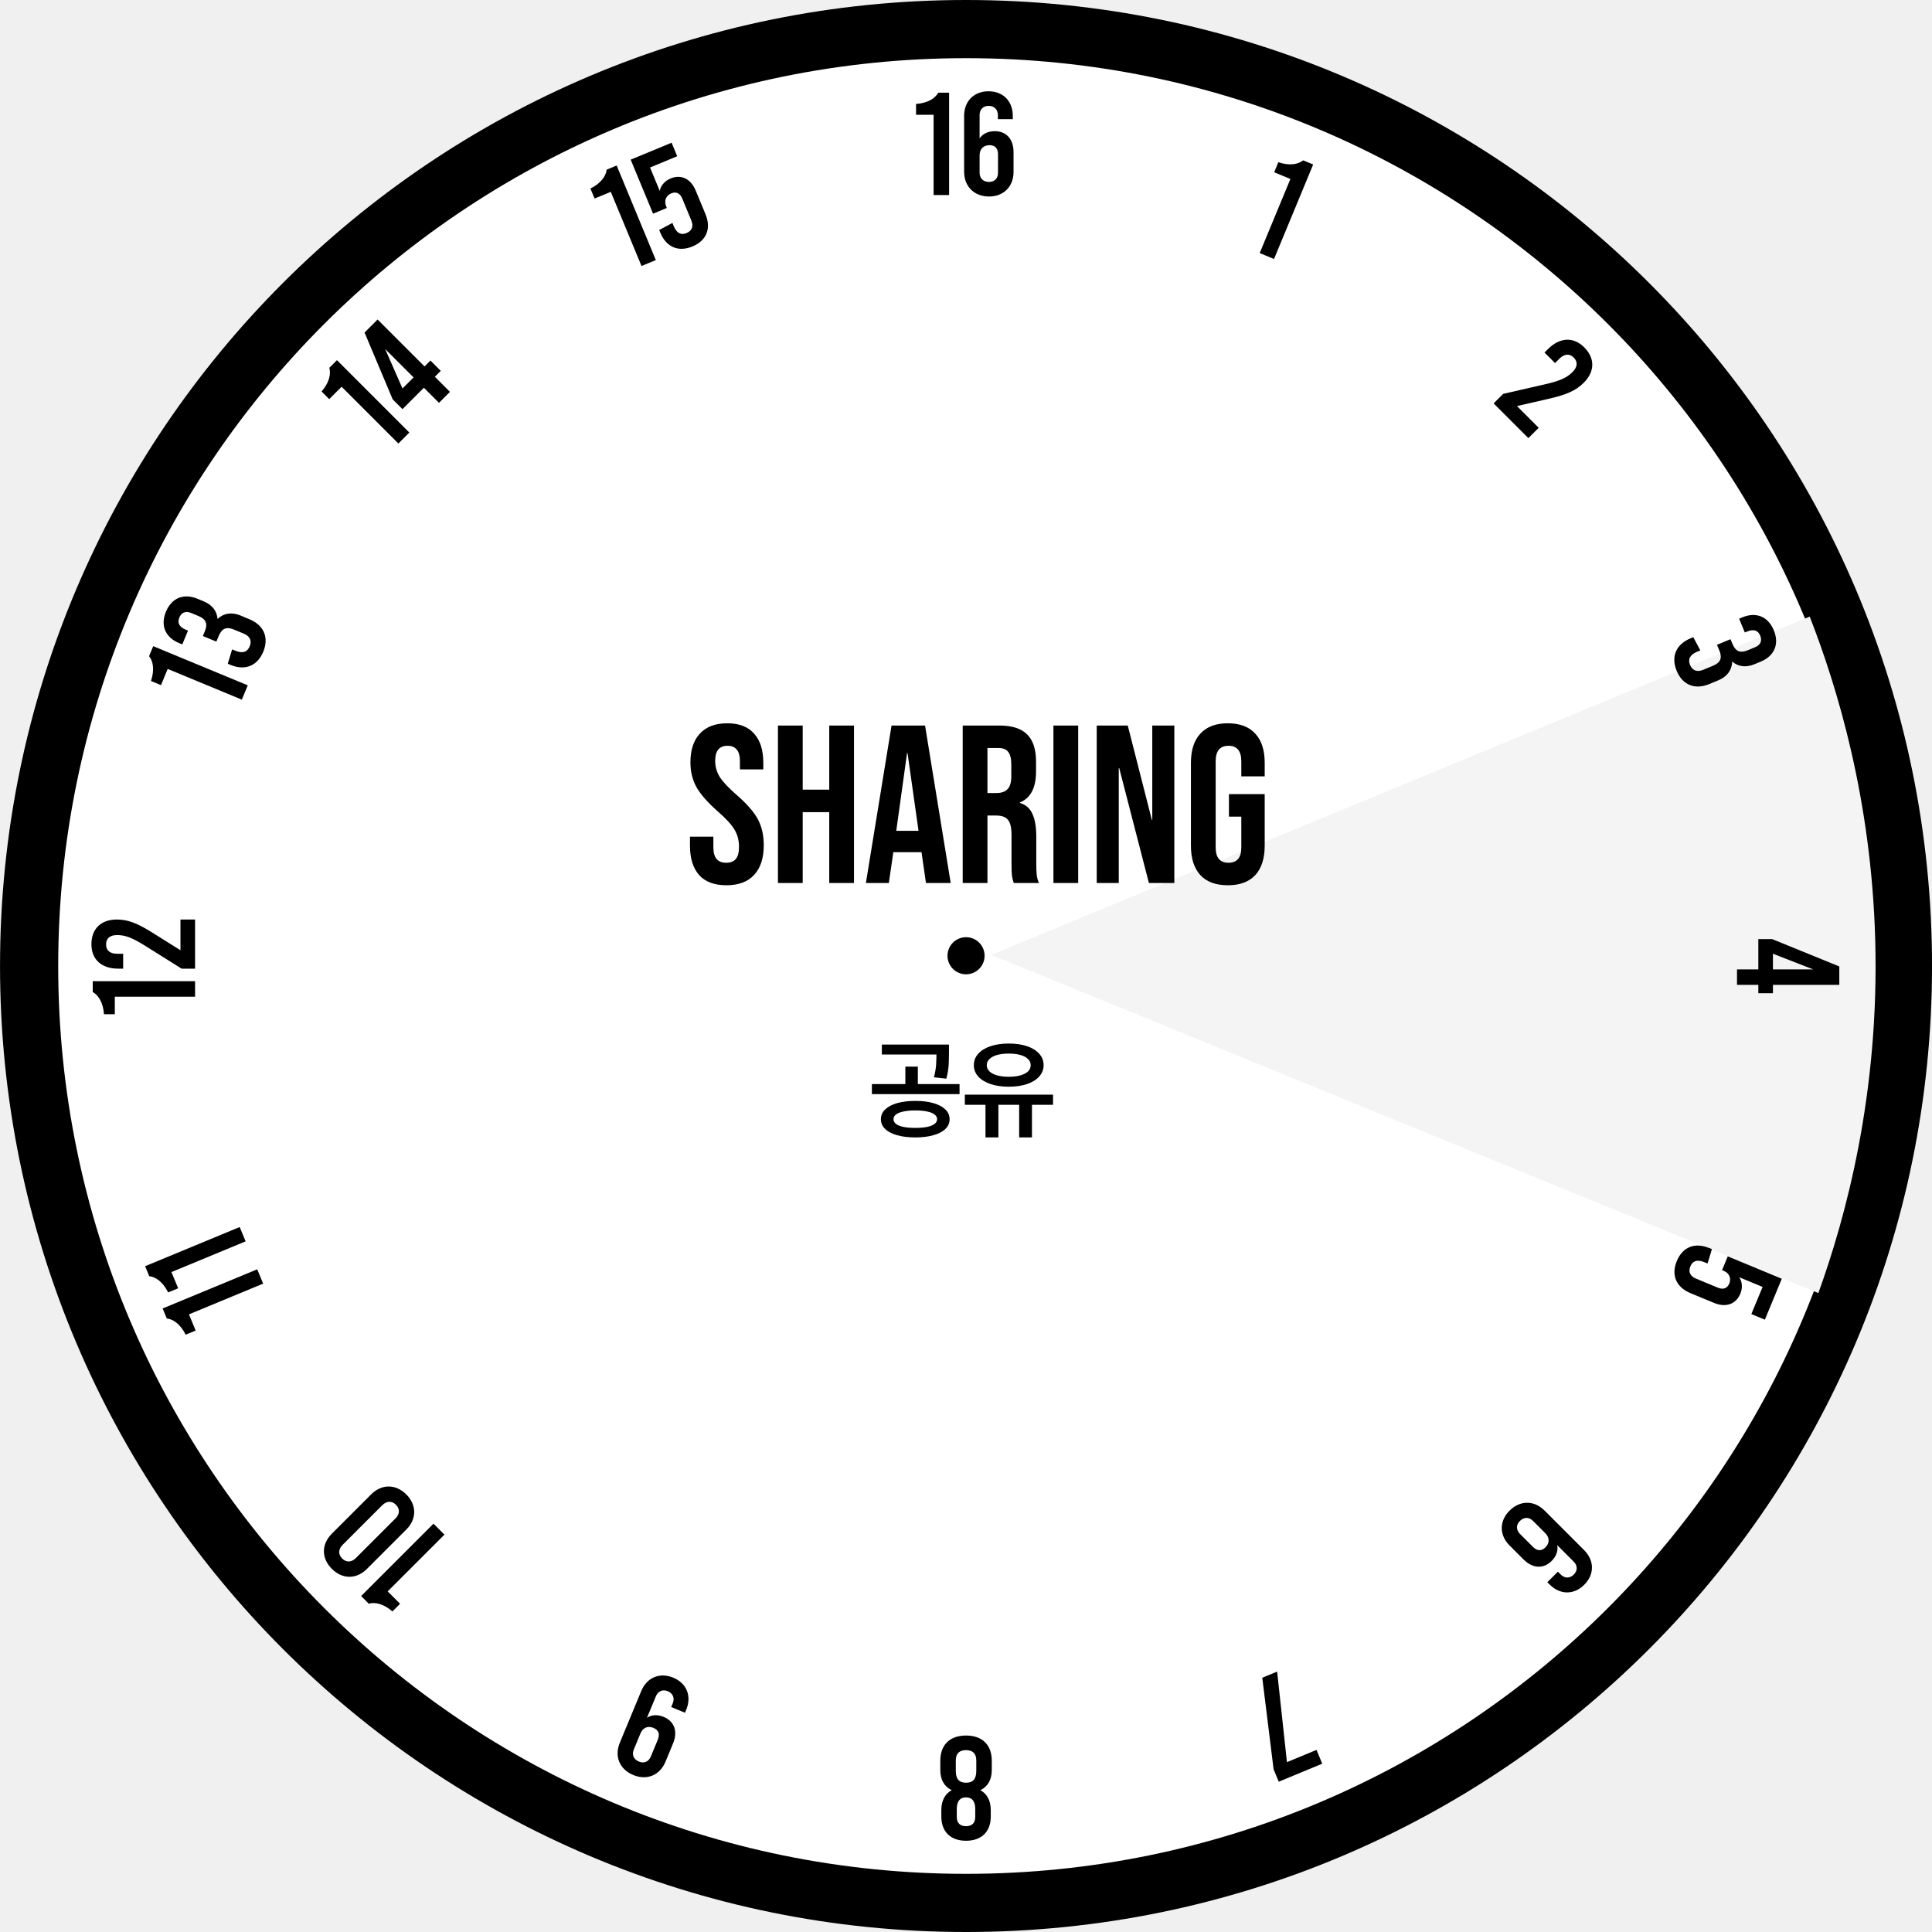
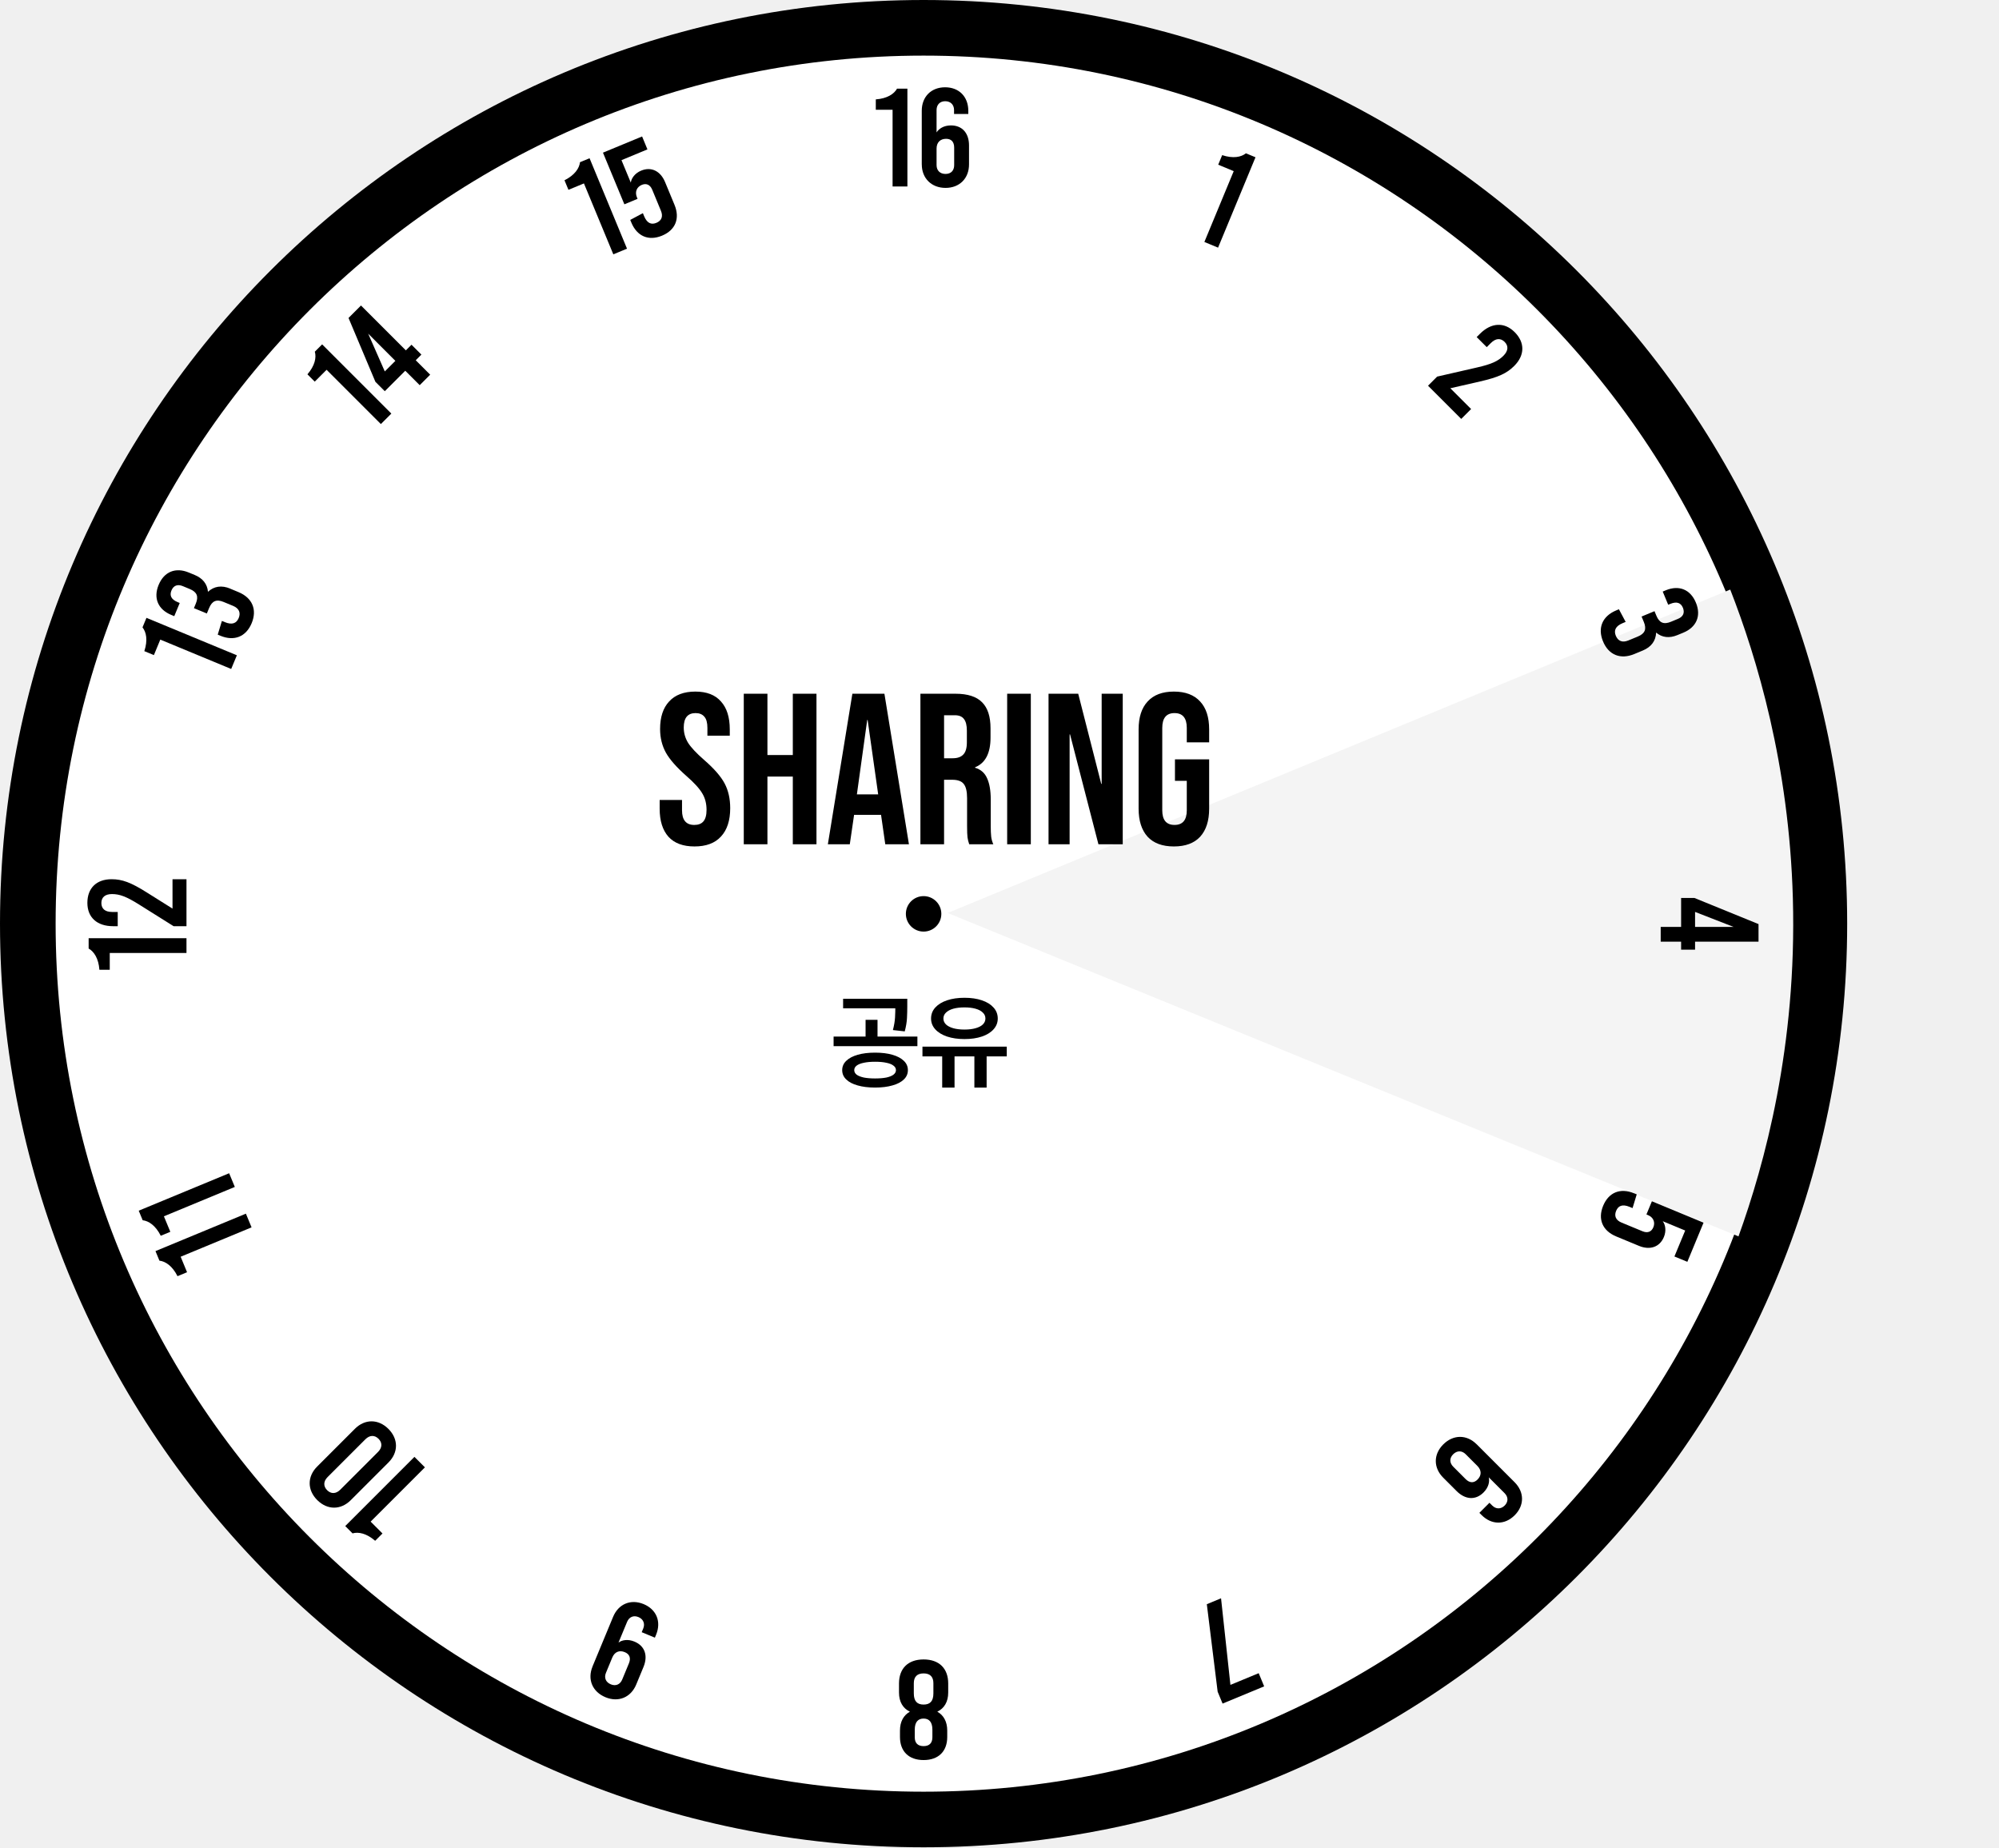
- <svg xmlns="http://www.w3.org/2000/svg" width="292" height="292" viewBox="0 0 292 292" fill="none">
-   <path d="M146.004 292C226.637 292 292.004 226.634 292.004 146C292.004 65.366 226.637 0 146.004 0C65.37 0 0.004 65.366 0.004 146C0.004 226.634 65.37 292 146.004 292Z" fill="black" />
-   <path d="M146.006 283.21C221.785 283.21 283.216 221.779 283.216 146.001C283.216 70.222 221.785 8.791 146.006 8.791C70.228 8.791 8.797 70.222 8.797 146.001C8.797 221.779 70.228 283.21 146.006 283.21Z" fill="white" />
-   <path d="M149.812 144.313L273.518 93.191C277.723 103.97 282.825 120.834 283.417 141.982C284.073 165.393 278.924 184.075 274.824 195.435C233.152 178.392 191.485 161.355 149.812 144.313Z" fill="#F4F4F4" />
-   <path d="M141.098 17.348H138.449V15.711C140.26 15.577 141.341 14.848 141.808 14.01H143.445V29.477H141.103V17.348H141.098Z" fill="black" />
-   <path d="M145.715 25.99V17.508C145.715 15.3 147.193 13.797 149.406 13.797C151.618 13.797 153.072 15.3 153.072 17.508V18.014H150.819V17.393C150.819 16.555 150.269 15.999 149.426 15.999C148.582 15.999 148.056 16.55 148.056 17.393V20.93C148.409 20.355 149.182 19.824 150.333 19.824C152.124 19.824 153.186 21.059 153.186 22.984V25.99C153.186 28.198 151.683 29.701 149.475 29.701C147.268 29.701 145.72 28.198 145.72 25.99H145.715ZM150.839 26.1V23.336C150.839 22.384 150.353 21.942 149.559 21.942C148.632 21.942 148.056 22.518 148.056 23.49V26.1C148.056 26.938 148.587 27.494 149.47 27.494C150.353 27.494 150.839 26.943 150.839 26.1Z" fill="black" />
-   <path d="M92.314 28.992L89.863 30.004L89.238 28.496C90.86 27.683 91.585 26.591 91.689 25.639L93.202 25.014L99.12 39.306L96.957 40.203L92.314 28.997V28.992Z" fill="black" />
-   <path d="M99.81 35.188L99.631 34.761L101.63 33.694L101.824 34.166C102.295 35.307 102.975 35.555 103.768 35.222C104.562 34.89 104.87 34.24 104.478 33.303L103.109 29.994C102.761 29.155 102.141 28.937 101.452 29.225C100.678 29.547 100.326 30.311 100.688 31.189L100.787 31.432L98.703 32.295L95.32 24.13L101.506 21.57L102.35 23.614L98.247 25.316L99.72 28.868C99.8 28.188 100.37 27.379 101.352 26.973C102.965 26.303 104.418 27.042 105.138 28.778L106.626 32.37C107.524 34.533 106.78 36.373 104.656 37.251C102.533 38.129 100.708 37.355 99.81 35.193V35.188Z" fill="black" />
-   <path d="M51.633 58.449L49.757 60.324L48.602 59.168C49.787 57.794 50.04 56.514 49.772 55.591L50.928 54.435L61.867 65.374L60.21 67.031L51.633 58.454V58.449Z" fill="black" />
-   <path d="M66.612 56.058L65.724 56.946L68.006 59.227L66.349 60.884L64.067 58.602L60.832 61.837L59.349 60.354L55.098 50.258L57.067 48.289L64.161 55.383L65.054 54.49L66.617 56.053L66.612 56.058ZM62.504 57.04L58.208 52.744L60.832 58.712L62.504 57.04Z" fill="black" />
-   <path d="M25.344 101.1L24.332 103.551L22.819 102.925C23.39 101.199 23.131 99.919 22.531 99.17L23.156 97.662L37.448 103.58L36.55 105.743L25.344 101.1Z" fill="black" />
-   <path d="M36.383 93.044L37.707 93.595C39.87 94.493 40.683 96.338 39.791 98.501C38.893 100.664 37.013 101.393 34.85 100.495L34.423 100.317L35.083 98.149L35.554 98.342C36.695 98.814 37.389 98.531 37.737 97.692C38.084 96.854 37.796 96.165 36.859 95.773L35.37 95.158C34.23 94.681 33.535 94.969 33.059 96.115L32.702 96.973L30.658 96.13L30.955 95.416C31.427 94.275 31.144 93.58 29.998 93.104L28.897 92.647C28.058 92.3 27.423 92.563 27.106 93.337C26.788 94.111 27.046 94.746 28.088 95.177L28.416 95.311L27.552 97.395L27.061 97.192C24.997 96.338 24.209 94.552 25.082 92.449C25.955 90.346 27.776 89.641 29.839 90.495L30.777 90.881C32.062 91.412 32.781 92.335 32.88 93.545C33.847 92.652 35.043 92.479 36.392 93.039L36.383 93.044Z" fill="black" />
-   <path d="M17.354 150.643V153.292H15.717C15.583 151.482 14.854 150.4 14.016 149.934V148.297H29.483V150.638H17.354V150.643Z" fill="black" />
-   <path d="M27.275 143.615V138.977H29.483V146.403H27.449L21.992 142.98C19.958 141.7 18.896 141.323 17.706 141.323C16.624 141.323 16.029 141.829 16.029 142.737C16.029 143.645 16.624 144.151 17.706 144.151H18.613V146.403H17.884C15.364 146.403 13.816 145.034 13.816 142.712C13.816 140.39 15.255 138.977 17.641 138.977C19.318 138.977 20.692 139.483 23.187 141.055L27.275 143.62V143.615Z" fill="black" />
-   <path d="M28.56 198.648L29.572 201.099L28.064 201.724C27.251 200.101 26.159 199.377 25.207 199.273L24.582 197.76L38.874 191.842L39.772 194.005L28.565 198.648H28.56Z" fill="black" />
-   <path d="M25.912 192.259L26.929 194.71L25.416 195.335C24.602 193.713 23.511 192.989 22.559 192.884L21.934 191.371L36.225 185.453L37.123 187.616L25.917 192.259H25.912Z" fill="black" />
-   <path d="M58.591 240.519L60.467 242.394L59.311 243.55C57.937 242.365 56.657 242.112 55.734 242.379L54.578 241.224L65.517 230.285L67.174 231.942L58.596 240.519H58.591Z" fill="black" />
-   <path d="M61.419 231.162L55.451 237.13C53.874 238.708 51.751 238.708 50.153 237.115C48.561 235.523 48.561 233.395 50.138 231.817L56.106 225.849C57.684 224.272 59.807 224.272 61.404 225.864C62.997 227.457 62.997 229.585 61.419 231.162ZM57.763 227.506L51.795 233.474C51.106 234.159 51.106 234.942 51.716 235.552C52.326 236.163 53.105 236.163 53.794 235.473L59.762 229.505C60.452 228.816 60.452 228.037 59.842 227.427C59.231 226.817 58.453 226.817 57.763 227.506Z" fill="black" />
-   <path d="M93.67 263.416L96.92 255.578C97.763 253.534 99.708 252.716 101.751 253.559C103.795 254.407 104.564 256.352 103.721 258.391L103.527 258.862L101.444 257.999L101.682 257.428C102.004 256.654 101.702 255.93 100.928 255.608C100.154 255.285 99.45 255.593 99.132 256.372L97.778 259.636C98.324 259.239 99.241 259.046 100.303 259.487C101.955 260.172 102.461 261.719 101.727 263.495L100.576 266.273C99.732 268.312 97.768 269.126 95.724 268.282C93.641 267.419 92.827 265.455 93.675 263.416H93.67ZM98.363 265.48L99.42 262.93C99.782 262.052 99.504 261.456 98.77 261.154C97.912 260.797 97.163 261.109 96.791 262.007L95.794 264.418C95.471 265.192 95.749 265.906 96.567 266.244C97.341 266.566 98.046 266.258 98.363 265.48Z" fill="black" />
-   <path d="M142.117 267.538V266.105C142.117 263.763 143.511 262.305 146.006 262.305C148.502 262.305 149.896 263.763 149.896 266.105V267.538C149.896 268.997 149.276 270.034 148.174 270.564C149.166 271.115 149.742 272.132 149.742 273.546V274.563C149.742 276.795 148.393 278.209 146.006 278.209C143.62 278.209 142.271 276.795 142.271 274.563V273.546C142.271 272.132 142.846 271.115 143.839 270.564C142.732 270.034 142.117 268.997 142.117 267.538ZM144.459 267.672C144.459 268.907 144.989 269.438 146.006 269.438C147.023 269.438 147.554 268.907 147.554 267.672V266.06C147.554 265.043 147.023 264.512 146.006 264.512C144.989 264.512 144.459 265.043 144.459 266.06V267.672ZM147.395 273.417C147.395 272.182 146.865 271.651 146.001 271.651C145.138 271.651 144.607 272.182 144.607 273.417V274.612C144.607 275.52 145.094 276.006 146.001 276.006C146.909 276.006 147.395 275.52 147.395 274.612V273.417Z" fill="black" />
-   <path d="M193.268 269.284L192.489 267.404L190.777 253.573L193.025 252.641L194.508 266.327L198.977 264.477L199.841 266.561L193.268 269.284Z" fill="black" />
-   <path d="M233.428 228.288L239.425 234.286C240.988 235.849 241.003 237.957 239.44 239.519C237.878 241.082 235.784 241.052 234.222 239.49L233.864 239.133L235.457 237.54L235.893 237.977C236.489 238.572 237.267 238.572 237.863 237.977C238.458 237.381 238.443 236.617 237.848 236.022L235.348 233.522C235.506 234.177 235.333 235.099 234.519 235.913C233.254 237.178 231.627 237.054 230.268 235.695L228.145 233.572C226.582 232.009 226.582 229.886 228.145 228.323C229.737 226.731 231.865 226.731 233.428 228.293V228.288ZM229.727 231.835L231.682 233.79C232.351 234.46 233.011 234.43 233.572 233.869C234.227 233.214 234.227 232.401 233.542 231.711L231.697 229.866C231.101 229.271 230.337 229.256 229.712 229.881C229.117 230.476 229.132 231.24 229.727 231.835Z" fill="black" />
-   <path d="M258.311 188.614L258.737 188.792L258.078 190.96L257.606 190.767C256.465 190.296 255.811 190.598 255.483 191.392C255.156 192.186 255.399 192.865 256.336 193.252L259.645 194.621C260.484 194.969 261.074 194.686 261.362 193.996C261.684 193.222 261.391 192.429 260.513 192.067L260.27 191.967L261.133 189.884L269.299 193.267L266.739 199.453L264.695 198.61L266.397 194.507L262.845 193.034C263.267 193.57 263.44 194.547 263.033 195.529C262.364 197.141 260.816 197.647 259.08 196.928L255.488 195.44C253.325 194.542 252.551 192.716 253.429 190.593C254.307 188.47 256.148 187.726 258.311 188.624V188.614Z" fill="black" />
-   <path d="M265.752 150.113V148.853H262.527V146.511H265.752V141.938H267.85L277.99 146.07V148.853H267.959V150.113H265.752ZM267.959 146.511H274.036L267.959 144.145V146.511Z" fill="black" />
-   <path d="M259.675 102.833L258.351 103.383C256.188 104.281 254.308 103.552 253.41 101.389C252.512 99.226 253.331 97.381 255.494 96.483L255.92 96.304L256.987 98.303L256.515 98.497C255.374 98.968 255.087 99.663 255.434 100.501C255.781 101.34 256.476 101.622 257.413 101.235L258.902 100.62C260.043 100.149 260.33 99.454 259.859 98.314L259.502 97.455L261.546 96.607L261.843 97.321C262.315 98.462 263.009 98.75 264.155 98.279L265.256 97.822C266.095 97.475 266.358 96.84 266.035 96.066C265.713 95.292 265.078 95.029 264.036 95.456L263.709 95.59L262.845 93.507L263.336 93.303C265.4 92.45 267.221 93.154 268.089 95.258C268.962 97.361 268.168 99.147 266.11 100L265.172 100.387C263.887 100.918 262.726 100.779 261.804 99.99C261.749 101.305 261.03 102.272 259.68 102.833H259.675Z" fill="black" />
-   <path d="M229.278 61.376L232.557 64.655L230.995 66.217L225.746 60.969L227.185 59.53L233.465 58.092C235.807 57.561 236.823 57.075 237.667 56.231C238.431 55.467 238.495 54.684 237.855 54.044C237.215 53.404 236.432 53.463 235.668 54.232L235.028 54.872L233.435 53.28L233.951 52.764C235.732 50.983 237.796 50.859 239.438 52.496C241.08 54.138 241.06 56.152 239.373 57.839C238.188 59.024 236.858 59.634 233.981 60.294L229.278 61.37V61.376Z" fill="black" />
-   <path d="M195.029 27.052L192.578 26.035L193.203 24.522C194.93 25.093 196.21 24.835 196.959 24.234L198.472 24.859L192.554 39.146L190.391 38.248L195.034 27.042L195.029 27.052Z" fill="black" />
-   <path d="M146.006 147.254C147.554 147.254 148.809 145.999 148.809 144.451C148.809 142.903 147.554 141.648 146.006 141.648C144.458 141.648 143.203 142.903 143.203 144.451C143.203 145.999 144.458 147.254 146.006 147.254Z" fill="black" />
-   <path d="M138.338 166.389C139.394 166.389 140.306 166.501 141.074 166.725C141.853 166.949 142.456 167.269 142.882 167.685C143.309 168.09 143.522 168.581 143.522 169.157C143.522 169.733 143.309 170.223 142.882 170.629C142.456 171.045 141.853 171.359 141.074 171.573C140.306 171.797 139.394 171.909 138.338 171.909C137.282 171.909 136.365 171.797 135.586 171.573C134.808 171.359 134.205 171.045 133.778 170.629C133.352 170.223 133.138 169.733 133.138 169.157C133.138 168.581 133.352 168.09 133.778 167.685C134.205 167.269 134.808 166.949 135.586 166.725C136.365 166.501 137.282 166.389 138.338 166.389ZM138.338 167.829C137.645 167.829 137.053 167.882 136.562 167.989C136.072 168.085 135.693 168.234 135.426 168.437C135.17 168.629 135.042 168.869 135.042 169.157C135.042 169.434 135.17 169.674 135.426 169.877C135.693 170.069 136.072 170.218 136.562 170.325C137.053 170.421 137.645 170.469 138.338 170.469C139.032 170.469 139.624 170.421 140.114 170.325C140.605 170.218 140.978 170.069 141.234 169.877C141.501 169.674 141.634 169.434 141.634 169.157C141.634 168.869 141.501 168.629 141.234 168.437C140.978 168.234 140.605 168.085 140.114 167.989C139.624 167.882 139.032 167.829 138.338 167.829ZM133.282 157.877H142.658V159.381H133.282V157.877ZM131.778 163.845H145.026V165.365H131.778V163.845ZM136.834 161.205H138.722V164.245H136.834V161.205ZM141.538 157.877H143.426V159.093C143.426 159.679 143.41 160.293 143.378 160.933C143.346 161.562 143.229 162.261 143.026 163.029L141.154 162.821C141.346 162.074 141.458 161.413 141.49 160.837C141.522 160.25 141.538 159.669 141.538 159.093V157.877ZM148.945 166.437H150.897V171.909H148.945V166.437ZM154.033 166.437H155.969V171.909H154.033V166.437ZM145.825 165.445H159.153V166.981H145.825V165.445ZM152.465 157.717C153.51 157.717 154.428 157.85 155.217 158.117C156.006 158.383 156.62 158.762 157.057 159.253C157.505 159.743 157.729 160.325 157.729 160.997C157.729 161.647 157.505 162.218 157.057 162.709C156.62 163.199 156.006 163.578 155.217 163.845C154.428 164.111 153.51 164.245 152.465 164.245C151.43 164.245 150.513 164.111 149.713 163.845C148.924 163.578 148.305 163.199 147.857 162.709C147.409 162.218 147.185 161.647 147.185 160.997C147.185 160.325 147.409 159.743 147.857 159.253C148.305 158.762 148.924 158.383 149.713 158.117C150.513 157.85 151.43 157.717 152.465 157.717ZM152.465 159.237C151.793 159.237 151.206 159.306 150.705 159.445C150.214 159.583 149.83 159.786 149.553 160.053C149.276 160.309 149.137 160.623 149.137 160.997C149.137 161.359 149.276 161.674 149.553 161.941C149.83 162.197 150.214 162.394 150.705 162.533C151.206 162.671 151.793 162.741 152.465 162.741C153.137 162.741 153.718 162.671 154.209 162.533C154.71 162.394 155.094 162.197 155.361 161.941C155.638 161.674 155.777 161.359 155.777 160.997C155.777 160.623 155.638 160.309 155.361 160.053C155.094 159.786 154.71 159.583 154.209 159.445C153.718 159.306 153.137 159.237 152.465 159.237Z" fill="black" />
-   <path d="M109.79 133.797C107.977 133.797 106.606 133.287 105.676 132.267C104.747 131.224 104.282 129.74 104.282 127.813V126.453H107.818V128.085C107.818 129.626 108.464 130.397 109.756 130.397C110.391 130.397 110.867 130.216 111.184 129.853C111.524 129.468 111.694 128.856 111.694 128.017C111.694 127.02 111.468 126.147 111.014 125.399C110.561 124.628 109.722 123.71 108.498 122.645C106.957 121.285 105.88 120.061 105.268 118.973C104.656 117.862 104.35 116.616 104.35 115.233C104.35 113.352 104.826 111.901 105.778 110.881C106.73 109.838 108.113 109.317 109.926 109.317C111.717 109.317 113.066 109.838 113.972 110.881C114.902 111.901 115.366 113.374 115.366 115.301V116.287H111.83V115.063C111.83 114.247 111.672 113.658 111.354 113.295C111.037 112.91 110.572 112.717 109.96 112.717C108.714 112.717 108.09 113.476 108.09 114.995C108.09 115.856 108.317 116.661 108.77 117.409C109.246 118.157 110.096 119.064 111.32 120.129C112.884 121.489 113.961 122.724 114.55 123.835C115.14 124.946 115.434 126.249 115.434 127.745C115.434 129.694 114.947 131.19 113.972 132.233C113.02 133.276 111.626 133.797 109.79 133.797ZM117.579 109.657H121.319V119.347H125.331V109.657H129.071V133.457H125.331V122.747H121.319V133.457H117.579V109.657ZM134.746 109.657H139.812L143.688 133.457H139.948L139.268 128.731V128.799H135.018L134.338 133.457H130.87L134.746 109.657ZM138.826 125.569L137.16 113.805H137.092L135.46 125.569H138.826ZM145.502 109.657H151.044C152.971 109.657 154.376 110.11 155.26 111.017C156.144 111.901 156.586 113.272 156.586 115.131V116.593C156.586 119.064 155.77 120.628 154.138 121.285V121.353C155.045 121.625 155.68 122.18 156.042 123.019C156.428 123.858 156.62 124.98 156.62 126.385V130.567C156.62 131.247 156.643 131.802 156.688 132.233C156.734 132.641 156.847 133.049 157.028 133.457H153.22C153.084 133.072 152.994 132.709 152.948 132.369C152.903 132.029 152.88 131.417 152.88 130.533V126.181C152.88 125.093 152.699 124.334 152.336 123.903C151.996 123.472 151.396 123.257 150.534 123.257H149.242V133.457H145.502V109.657ZM150.602 119.857C151.35 119.857 151.906 119.664 152.268 119.279C152.654 118.894 152.846 118.248 152.846 117.341V115.505C152.846 114.644 152.688 114.02 152.37 113.635C152.076 113.25 151.6 113.057 150.942 113.057H149.242V119.857H150.602ZM159.215 109.657H162.955V133.457H159.215V109.657ZM165.756 109.657H170.448L174.086 123.903H174.154V109.657H177.486V133.457H173.644L169.156 116.083H169.088V133.457H165.756V109.657ZM185.57 133.797C183.757 133.797 182.374 133.287 181.422 132.267C180.47 131.224 179.994 129.74 179.994 127.813V115.301C179.994 113.374 180.47 111.901 181.422 110.881C182.374 109.838 183.757 109.317 185.57 109.317C187.383 109.317 188.766 109.838 189.718 110.881C190.67 111.901 191.146 113.374 191.146 115.301V117.341H187.61V115.063C187.61 113.499 186.964 112.717 185.672 112.717C184.38 112.717 183.734 113.499 183.734 115.063V128.085C183.734 129.626 184.38 130.397 185.672 130.397C186.964 130.397 187.61 129.626 187.61 128.085V123.427H185.74V120.027H191.146V127.813C191.146 129.74 190.67 131.224 189.718 132.267C188.766 133.287 187.383 133.797 185.57 133.797Z" fill="black" />
+ <svg xmlns="http://www.w3.org/2000/svg" width="316" height="292" viewBox="0 0 316 292" fill="none">
+   <path d="M146 292C226.634 292 292 226.634 292 146C292 65.366 226.634 0 146 0C65.366 0 0 65.366 0 146C0 226.634 65.366 292 146 292Z" fill="black" />
+   <path d="M146.002 283.21C221.781 283.21 283.212 221.779 283.212 146.001C283.212 70.222 221.781 8.791 146.002 8.791C70.224 8.791 8.793 70.222 8.793 146.001C8.793 221.779 70.224 283.21 146.002 283.21Z" fill="white" />
+   <path d="M149.809 144.313L273.515 93.191C277.72 103.97 282.821 120.834 283.414 141.982C284.069 165.393 278.92 184.075 274.82 195.435C233.148 178.392 191.481 161.355 149.809 144.313Z" fill="#F4F4F4" />
+   <path d="M141.094 17.348H138.445V15.711C140.256 15.577 141.337 14.848 141.804 14.01H143.441V29.477H141.099V17.348H141.094Z" fill="black" />
+   <path d="M145.711 25.99V17.508C145.711 15.3 147.189 13.797 149.402 13.797C151.614 13.797 153.068 15.3 153.068 17.508V18.014H150.816V17.393C150.816 16.555 150.265 15.999 149.422 15.999C148.578 15.999 148.052 16.55 148.052 17.393V20.93C148.405 20.355 149.179 19.824 150.329 19.824C152.12 19.824 153.182 21.059 153.182 22.984V25.99C153.182 28.198 151.679 29.701 149.471 29.701C147.264 29.701 145.716 28.198 145.716 25.99H145.711ZM150.835 26.099V23.336C150.835 22.384 150.349 21.942 149.556 21.942C148.628 21.942 148.052 22.518 148.052 23.49V26.099C148.052 26.938 148.583 27.494 149.466 27.494C150.349 27.494 150.835 26.943 150.835 26.099Z" fill="black" />
+   <path d="M92.31 28.992L89.859 30.004L89.234 28.496C90.856 27.683 91.581 26.591 91.685 25.639L93.198 25.014L99.116 39.306L96.953 40.203L92.31 28.997V28.992Z" fill="black" />
+   <path d="M99.806 35.188L99.627 34.761L101.626 33.694L101.82 34.166C102.291 35.307 102.971 35.555 103.765 35.222C104.558 34.89 104.866 34.24 104.474 33.303L103.105 29.994C102.758 29.155 102.137 28.937 101.448 29.225C100.674 29.547 100.322 30.311 100.684 31.189L100.783 31.432L98.7 32.295L95.316 24.13L101.502 21.57L102.346 23.614L98.243 25.316L99.717 28.868C99.796 28.188 100.366 27.379 101.349 26.973C102.961 26.303 104.414 27.042 105.134 28.778L106.622 32.37C107.52 34.533 106.776 36.373 104.653 37.251C102.529 38.129 100.704 37.355 99.806 35.193V35.188Z" fill="black" />
+   <path d="M51.629 58.449L49.754 60.324L48.598 59.168C49.783 57.794 50.036 56.514 49.768 55.591L50.924 54.435L61.863 65.374L60.206 67.031L51.629 58.454V58.449Z" fill="black" />
+   <path d="M66.608 56.058L65.72 56.946L68.002 59.227L66.345 60.884L64.063 58.602L60.828 61.837L59.345 60.354L55.094 50.258L57.063 48.289L64.157 55.383L65.05 54.49L66.613 56.053L66.608 56.058ZM62.5 57.04L58.204 52.744L60.828 58.712L62.5 57.04Z" fill="black" />
+   <path d="M25.34 101.1L24.328 103.551L22.815 102.925C23.386 101.199 23.128 99.919 22.527 99.17L23.152 97.662L37.444 103.58L36.546 105.743L25.34 101.1Z" fill="black" />
+   <path d="M36.379 93.044L37.703 93.595C39.866 94.493 40.679 96.338 39.787 98.501C38.889 100.664 37.009 101.393 34.846 100.495L34.419 100.317L35.079 98.149L35.55 98.342C36.691 98.814 37.386 98.531 37.733 97.692C38.08 96.854 37.792 96.165 36.855 95.773L35.367 95.158C34.226 94.681 33.531 94.969 33.055 96.115L32.698 96.973L30.654 96.13L30.951 95.416C31.423 94.275 31.14 93.58 29.994 93.104L28.893 92.647C28.054 92.3 27.419 92.563 27.102 93.337C26.784 94.111 27.042 94.746 28.084 95.177L28.412 95.311L27.548 97.395L27.057 97.192C24.994 96.338 24.205 94.552 25.078 92.449C25.951 90.346 27.772 89.641 29.835 90.495L30.773 90.881C32.058 91.412 32.777 92.335 32.876 93.545C33.844 92.652 35.039 92.479 36.389 93.039L36.379 93.044Z" fill="black" />
+   <path d="M17.35 150.643V153.292H15.713C15.579 151.482 14.85 150.4 14.012 149.934V148.297H29.479V150.638H17.35V150.643Z" fill="black" />
+   <path d="M27.271 143.615V138.977H29.479V146.403H27.445L21.988 142.98C19.954 141.7 18.892 141.323 17.702 141.323C16.62 141.323 16.025 141.829 16.025 142.737C16.025 143.645 16.62 144.151 17.702 144.151H18.61V146.403H17.88C15.36 146.403 13.812 145.034 13.812 142.712C13.812 140.39 15.251 138.977 17.637 138.977C19.314 138.977 20.688 139.483 23.183 141.055L27.271 143.62V143.615Z" fill="black" />
+   <path d="M28.557 198.648L29.569 201.099L28.061 201.724C27.247 200.101 26.156 199.377 25.203 199.273L24.578 197.76L38.87 191.842L39.768 194.005L28.562 198.648H28.557Z" fill="black" />
+   <path d="M25.908 192.259L26.925 194.71L25.412 195.335C24.599 193.713 23.507 192.989 22.555 192.884L21.93 191.371L36.222 185.453L37.12 187.616L25.913 192.259H25.908Z" fill="black" />
+   <path d="M58.587 240.519L60.463 242.394L59.307 243.55C57.933 242.365 56.653 242.112 55.73 242.379L54.574 241.224L65.513 230.285L67.17 231.942L58.592 240.519H58.587Z" fill="black" />
+   <path d="M61.415 231.162L55.447 237.13C53.87 238.708 51.747 238.708 50.149 237.115C48.557 235.523 48.557 233.395 50.134 231.817L56.102 225.849C57.68 224.272 59.803 224.272 61.4 225.864C62.993 227.457 62.993 229.585 61.415 231.162ZM57.759 227.506L51.791 233.474C51.102 234.159 51.102 234.942 51.712 235.552C52.322 236.163 53.101 236.163 53.791 235.473L59.758 229.505C60.448 228.816 60.448 228.037 59.838 227.427C59.227 226.817 58.449 226.817 57.759 227.506Z" fill="black" />
+   <path d="M93.666 263.416L96.916 255.578C97.759 253.534 99.704 252.716 101.748 253.559C103.791 254.407 104.56 256.352 103.717 258.391L103.523 258.862L101.44 257.999L101.678 257.428C102.001 256.654 101.698 255.93 100.924 255.608C100.15 255.285 99.446 255.593 99.128 256.372L97.774 259.636C98.32 259.239 99.237 259.046 100.299 259.487C101.951 260.172 102.457 261.719 101.723 263.495L100.572 266.273C99.728 268.312 97.764 269.126 95.72 268.282C93.637 267.419 92.823 265.455 93.671 263.416H93.666ZM98.359 265.48L99.416 262.93C99.778 262.052 99.5 261.456 98.766 261.154C97.908 260.797 97.159 261.109 96.787 262.007L95.79 264.418C95.467 265.192 95.745 265.906 96.564 266.244C97.337 266.566 98.042 266.258 98.359 265.48Z" fill="black" />
+   <path d="M142.113 267.538V266.105C142.113 263.763 143.507 262.305 146.003 262.305C148.498 262.305 149.892 263.763 149.892 266.105V267.538C149.892 268.997 149.272 270.034 148.17 270.564C149.163 271.115 149.738 272.132 149.738 273.546V274.563C149.738 276.795 148.389 278.209 146.003 278.209C143.616 278.209 142.267 276.795 142.267 274.563V273.546C142.267 272.132 142.843 271.115 143.835 270.564C142.728 270.034 142.113 268.997 142.113 267.538ZM144.455 267.672C144.455 268.907 144.986 269.438 146.003 269.438C147.019 269.438 147.55 268.907 147.55 267.672V266.06C147.55 265.043 147.019 264.512 146.003 264.512C144.986 264.512 144.455 265.043 144.455 266.06V267.672ZM147.392 273.417C147.392 272.182 146.861 271.651 145.998 271.651C145.134 271.651 144.604 272.182 144.604 273.417V274.612C144.604 275.52 145.09 276.006 145.998 276.006C146.905 276.006 147.392 275.52 147.392 274.612V273.417Z" fill="black" />
+   <path d="M193.264 269.284L192.485 267.404L190.773 253.573L193.021 252.641L194.504 266.327L198.974 264.477L199.837 266.561L193.264 269.284Z" fill="black" />
+   <path d="M233.424 228.288L239.421 234.286C240.984 235.849 240.999 237.957 239.436 239.519C237.874 241.082 235.78 241.052 234.218 239.49L233.86 239.133L235.453 237.54L235.889 237.977C236.485 238.572 237.264 238.572 237.859 237.977C238.454 237.381 238.439 236.617 237.844 236.022L235.344 233.522C235.502 234.177 235.329 235.099 234.515 235.913C233.25 237.178 231.623 237.054 230.264 235.695L228.141 233.572C226.578 232.009 226.578 229.886 228.141 228.323C229.733 226.731 231.861 226.731 233.424 228.293V228.288ZM229.723 231.835L231.678 233.79C232.347 234.46 233.007 234.43 233.568 233.869C234.223 233.214 234.223 232.401 233.538 231.711L231.693 229.866C231.097 229.271 230.333 229.256 229.708 229.881C229.113 230.476 229.128 231.24 229.723 231.835Z" fill="black" />
+   <path d="M258.307 188.614L258.733 188.792L258.074 190.96L257.602 190.767C256.461 190.296 255.807 190.598 255.479 191.392C255.152 192.186 255.395 192.865 256.332 193.252L259.641 194.621C260.48 194.969 261.07 194.686 261.358 193.996C261.68 193.222 261.387 192.429 260.509 192.067L260.266 191.967L261.13 189.884L269.295 193.267L266.735 199.453L264.691 198.61L266.393 194.507L262.841 193.034C263.263 193.57 263.436 194.547 263.029 195.529C262.36 197.141 260.812 197.647 259.076 196.928L255.484 195.44C253.321 194.542 252.547 192.716 253.425 190.593C254.303 188.47 256.144 187.726 258.307 188.624V188.614Z" fill="black" />
+   <path d="M265.748 150.113V148.853H262.523V146.511H265.748V141.938H267.846L277.986 146.07V148.853H267.955V150.113H265.748ZM267.955 146.511H274.032L267.955 144.145V146.511Z" fill="black" />
+   <path d="M259.672 102.833L258.347 103.383C256.184 104.281 254.304 103.552 253.406 101.389C252.508 99.226 253.327 97.381 255.49 96.483L255.916 96.304L256.983 98.303L256.512 98.497C255.371 98.968 255.083 99.663 255.43 100.501C255.777 101.34 256.472 101.622 257.409 101.235L258.898 100.62C260.039 100.149 260.326 99.454 259.855 98.314L259.498 97.455L261.542 96.607L261.839 97.321C262.311 98.462 263.005 98.75 264.151 98.279L265.252 97.822C266.091 97.475 266.354 96.84 266.031 96.066C265.709 95.292 265.074 95.029 264.032 95.456L263.705 95.59L262.841 93.507L263.333 93.303C265.396 92.45 267.217 93.154 268.085 95.258C268.958 97.361 268.164 99.147 266.106 100L265.168 100.387C263.883 100.918 262.722 100.779 261.8 99.99C261.745 101.305 261.026 102.272 259.677 102.833H259.672Z" fill="black" />
+   <path d="M229.274 61.376L232.553 64.655L230.991 66.217L225.742 60.969L227.181 59.53L233.461 58.092C235.803 57.561 236.82 57.075 237.663 56.231C238.427 55.467 238.491 54.684 237.851 54.044C237.211 53.404 236.428 53.463 235.664 54.232L235.024 54.872L233.431 53.28L233.947 52.764C235.728 50.983 237.792 50.859 239.434 52.496C241.076 54.138 241.056 56.152 239.369 57.839C238.184 59.024 236.854 59.634 233.977 60.294L229.274 61.37V61.376Z" fill="black" />
+   <path d="M195.025 27.052L192.574 26.035L193.199 24.522C194.926 25.093 196.206 24.835 196.955 24.234L198.468 24.859L192.55 39.146L190.387 38.248L195.03 27.042L195.025 27.052Z" fill="black" />
+   <path d="M146.002 147.254C147.55 147.254 148.805 145.999 148.805 144.451C148.805 142.903 147.55 141.648 146.002 141.648C144.454 141.648 143.199 142.903 143.199 144.451C143.199 145.999 144.454 147.254 146.002 147.254Z" fill="black" />
+   <path d="M138.334 166.389C139.39 166.389 140.302 166.501 141.07 166.725C141.849 166.949 142.452 167.269 142.878 167.685C143.305 168.09 143.518 168.581 143.518 169.157C143.518 169.733 143.305 170.223 142.878 170.629C142.452 171.045 141.849 171.359 141.07 171.573C140.302 171.797 139.39 171.909 138.334 171.909C137.278 171.909 136.361 171.797 135.582 171.573C134.804 171.359 134.201 171.045 133.774 170.629C133.348 170.223 133.134 169.733 133.134 169.157C133.134 168.581 133.348 168.09 133.774 167.685C134.201 167.269 134.804 166.949 135.582 166.725C136.361 166.501 137.278 166.389 138.334 166.389ZM138.334 167.829C137.641 167.829 137.049 167.882 136.558 167.989C136.068 168.085 135.689 168.234 135.422 168.437C135.166 168.629 135.038 168.869 135.038 169.157C135.038 169.434 135.166 169.674 135.422 169.877C135.689 170.069 136.068 170.218 136.558 170.325C137.049 170.421 137.641 170.469 138.334 170.469C139.028 170.469 139.62 170.421 140.11 170.325C140.601 170.218 140.974 170.069 141.23 169.877C141.497 169.674 141.63 169.434 141.63 169.157C141.63 168.869 141.497 168.629 141.23 168.437C140.974 168.234 140.601 168.085 140.11 167.989C139.62 167.882 139.028 167.829 138.334 167.829ZM133.278 157.877H142.654V159.381H133.278V157.877ZM131.774 163.845H145.022V165.365H131.774V163.845ZM136.83 161.205H138.718V164.245H136.83V161.205ZM141.534 157.877H143.422V159.093C143.422 159.679 143.406 160.293 143.374 160.933C143.342 161.562 143.225 162.261 143.022 163.029L141.15 162.821C141.342 162.074 141.454 161.413 141.486 160.837C141.518 160.25 141.534 159.669 141.534 159.093V157.877ZM148.941 166.437H150.893V171.909H148.941V166.437ZM154.029 166.437H155.965V171.909H154.029V166.437ZM145.821 165.445H159.149V166.981H145.821V165.445ZM152.461 157.717C153.506 157.717 154.424 157.85 155.213 158.117C156.002 158.383 156.616 158.762 157.053 159.253C157.501 159.743 157.725 160.325 157.725 160.997C157.725 161.647 157.501 162.218 157.053 162.709C156.616 163.199 156.002 163.578 155.213 163.845C154.424 164.111 153.506 164.245 152.461 164.245C151.426 164.245 150.509 164.111 149.709 163.845C148.92 163.578 148.301 163.199 147.853 162.709C147.405 162.218 147.181 161.647 147.181 160.997C147.181 160.325 147.405 159.743 147.853 159.253C148.301 158.762 148.92 158.383 149.709 158.117C150.509 157.85 151.426 157.717 152.461 157.717ZM152.461 159.237C151.789 159.237 151.202 159.306 150.701 159.445C150.21 159.583 149.826 159.786 149.549 160.053C149.272 160.309 149.133 160.623 149.133 160.997C149.133 161.359 149.272 161.674 149.549 161.941C149.826 162.197 150.21 162.394 150.701 162.533C151.202 162.671 151.789 162.741 152.461 162.741C153.133 162.741 153.714 162.671 154.205 162.533C154.706 162.394 155.09 162.197 155.357 161.941C155.634 161.674 155.773 161.359 155.773 160.997C155.773 160.623 155.634 160.309 155.357 160.053C155.09 159.786 154.706 159.583 154.205 159.445C153.714 159.306 153.133 159.237 152.461 159.237Z" fill="black" />
+   <path d="M109.786 133.797C107.973 133.797 106.602 133.287 105.672 132.267C104.743 131.224 104.278 129.74 104.278 127.813V126.453H107.814V128.085C107.814 129.626 108.46 130.397 109.752 130.397C110.387 130.397 110.863 130.216 111.18 129.853C111.52 129.468 111.69 128.856 111.69 128.017C111.69 127.02 111.464 126.147 111.01 125.399C110.557 124.628 109.718 123.71 108.494 122.645C106.953 121.285 105.876 120.061 105.264 118.973C104.652 117.862 104.346 116.616 104.346 115.233C104.346 113.352 104.822 111.901 105.774 110.881C106.726 109.838 108.109 109.317 109.922 109.317C111.713 109.317 113.062 109.838 113.968 110.881C114.898 111.901 115.362 113.374 115.362 115.301V116.287H111.826V115.063C111.826 114.247 111.668 113.658 111.35 113.295C111.033 112.91 110.568 112.717 109.956 112.717C108.71 112.717 108.086 113.476 108.086 114.995C108.086 115.856 108.313 116.661 108.766 117.409C109.242 118.157 110.092 119.064 111.316 120.129C112.88 121.489 113.957 122.724 114.546 123.835C115.136 124.946 115.43 126.249 115.43 127.745C115.43 129.694 114.943 131.19 113.968 132.233C113.016 133.276 111.622 133.797 109.786 133.797ZM117.575 109.657H121.315V119.347H125.327V109.657H129.067V133.457H125.327V122.747H121.315V133.457H117.575V109.657ZM134.742 109.657H139.808L143.684 133.457H139.944L139.264 128.731V128.799H135.014L134.334 133.457H130.866L134.742 109.657ZM138.822 125.569L137.156 113.805H137.088L135.456 125.569H138.822ZM145.498 109.657H151.04C152.967 109.657 154.372 110.11 155.256 111.017C156.14 111.901 156.582 113.272 156.582 115.131V116.593C156.582 119.064 155.766 120.628 154.134 121.285V121.353C155.041 121.625 155.676 122.18 156.038 123.019C156.424 123.858 156.616 124.98 156.616 126.385V130.567C156.616 131.247 156.639 131.802 156.684 132.233C156.73 132.641 156.843 133.049 157.024 133.457H153.216C153.08 133.072 152.99 132.709 152.944 132.369C152.899 132.029 152.876 131.417 152.876 130.533V126.181C152.876 125.093 152.695 124.334 152.332 123.903C151.992 123.472 151.392 123.257 150.53 123.257H149.238V133.457H145.498V109.657ZM150.598 119.857C151.346 119.857 151.902 119.664 152.264 119.279C152.65 118.894 152.842 118.248 152.842 117.341V115.505C152.842 114.644 152.684 114.02 152.366 113.635C152.072 113.25 151.596 113.057 150.938 113.057H149.238V119.857H150.598ZM159.211 109.657H162.951V133.457H159.211V109.657ZM165.752 109.657H170.444L174.082 123.903H174.15V109.657H177.482V133.457H173.64L169.152 116.083H169.084V133.457H165.752V109.657ZM185.566 133.797C183.753 133.797 182.37 133.287 181.418 132.267C180.466 131.224 179.99 129.74 179.99 127.813V115.301C179.99 113.374 180.466 111.901 181.418 110.881C182.37 109.838 183.753 109.317 185.566 109.317C187.379 109.317 188.762 109.838 189.714 110.881C190.666 111.901 191.142 113.374 191.142 115.301V117.341H187.606V115.063C187.606 113.499 186.96 112.717 185.668 112.717C184.376 112.717 183.73 113.499 183.73 115.063V128.085C183.73 129.626 184.376 130.397 185.668 130.397C186.96 130.397 187.606 129.626 187.606 128.085V123.427H185.736V120.027H191.142V127.813C191.142 129.74 190.666 131.224 189.714 132.267C188.762 133.287 187.379 133.797 185.566 133.797Z" fill="black" />
</svg>
